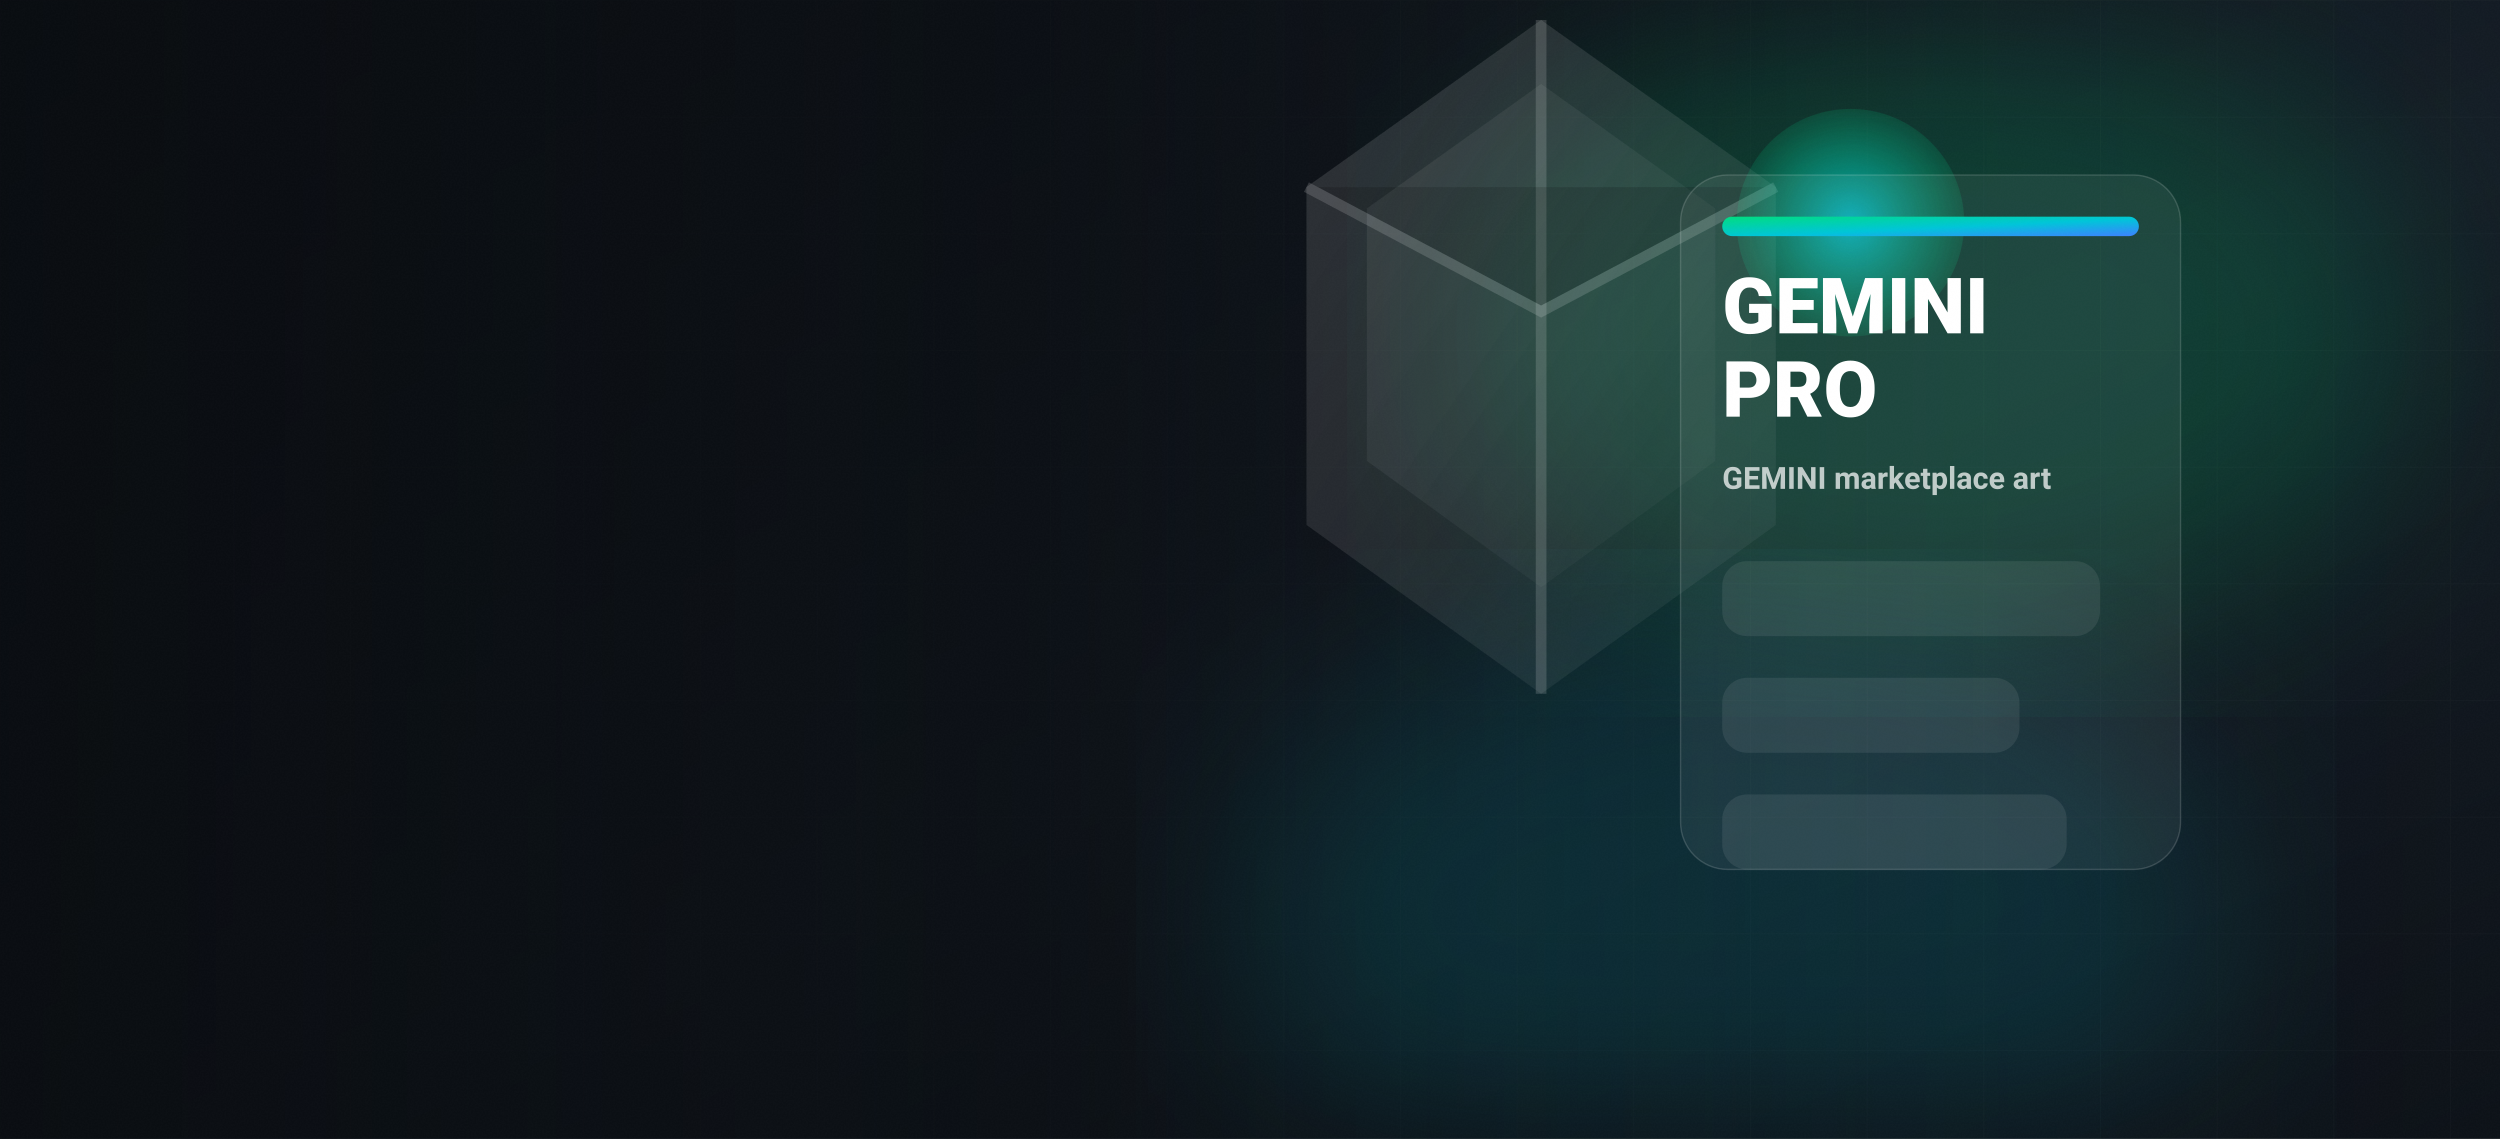
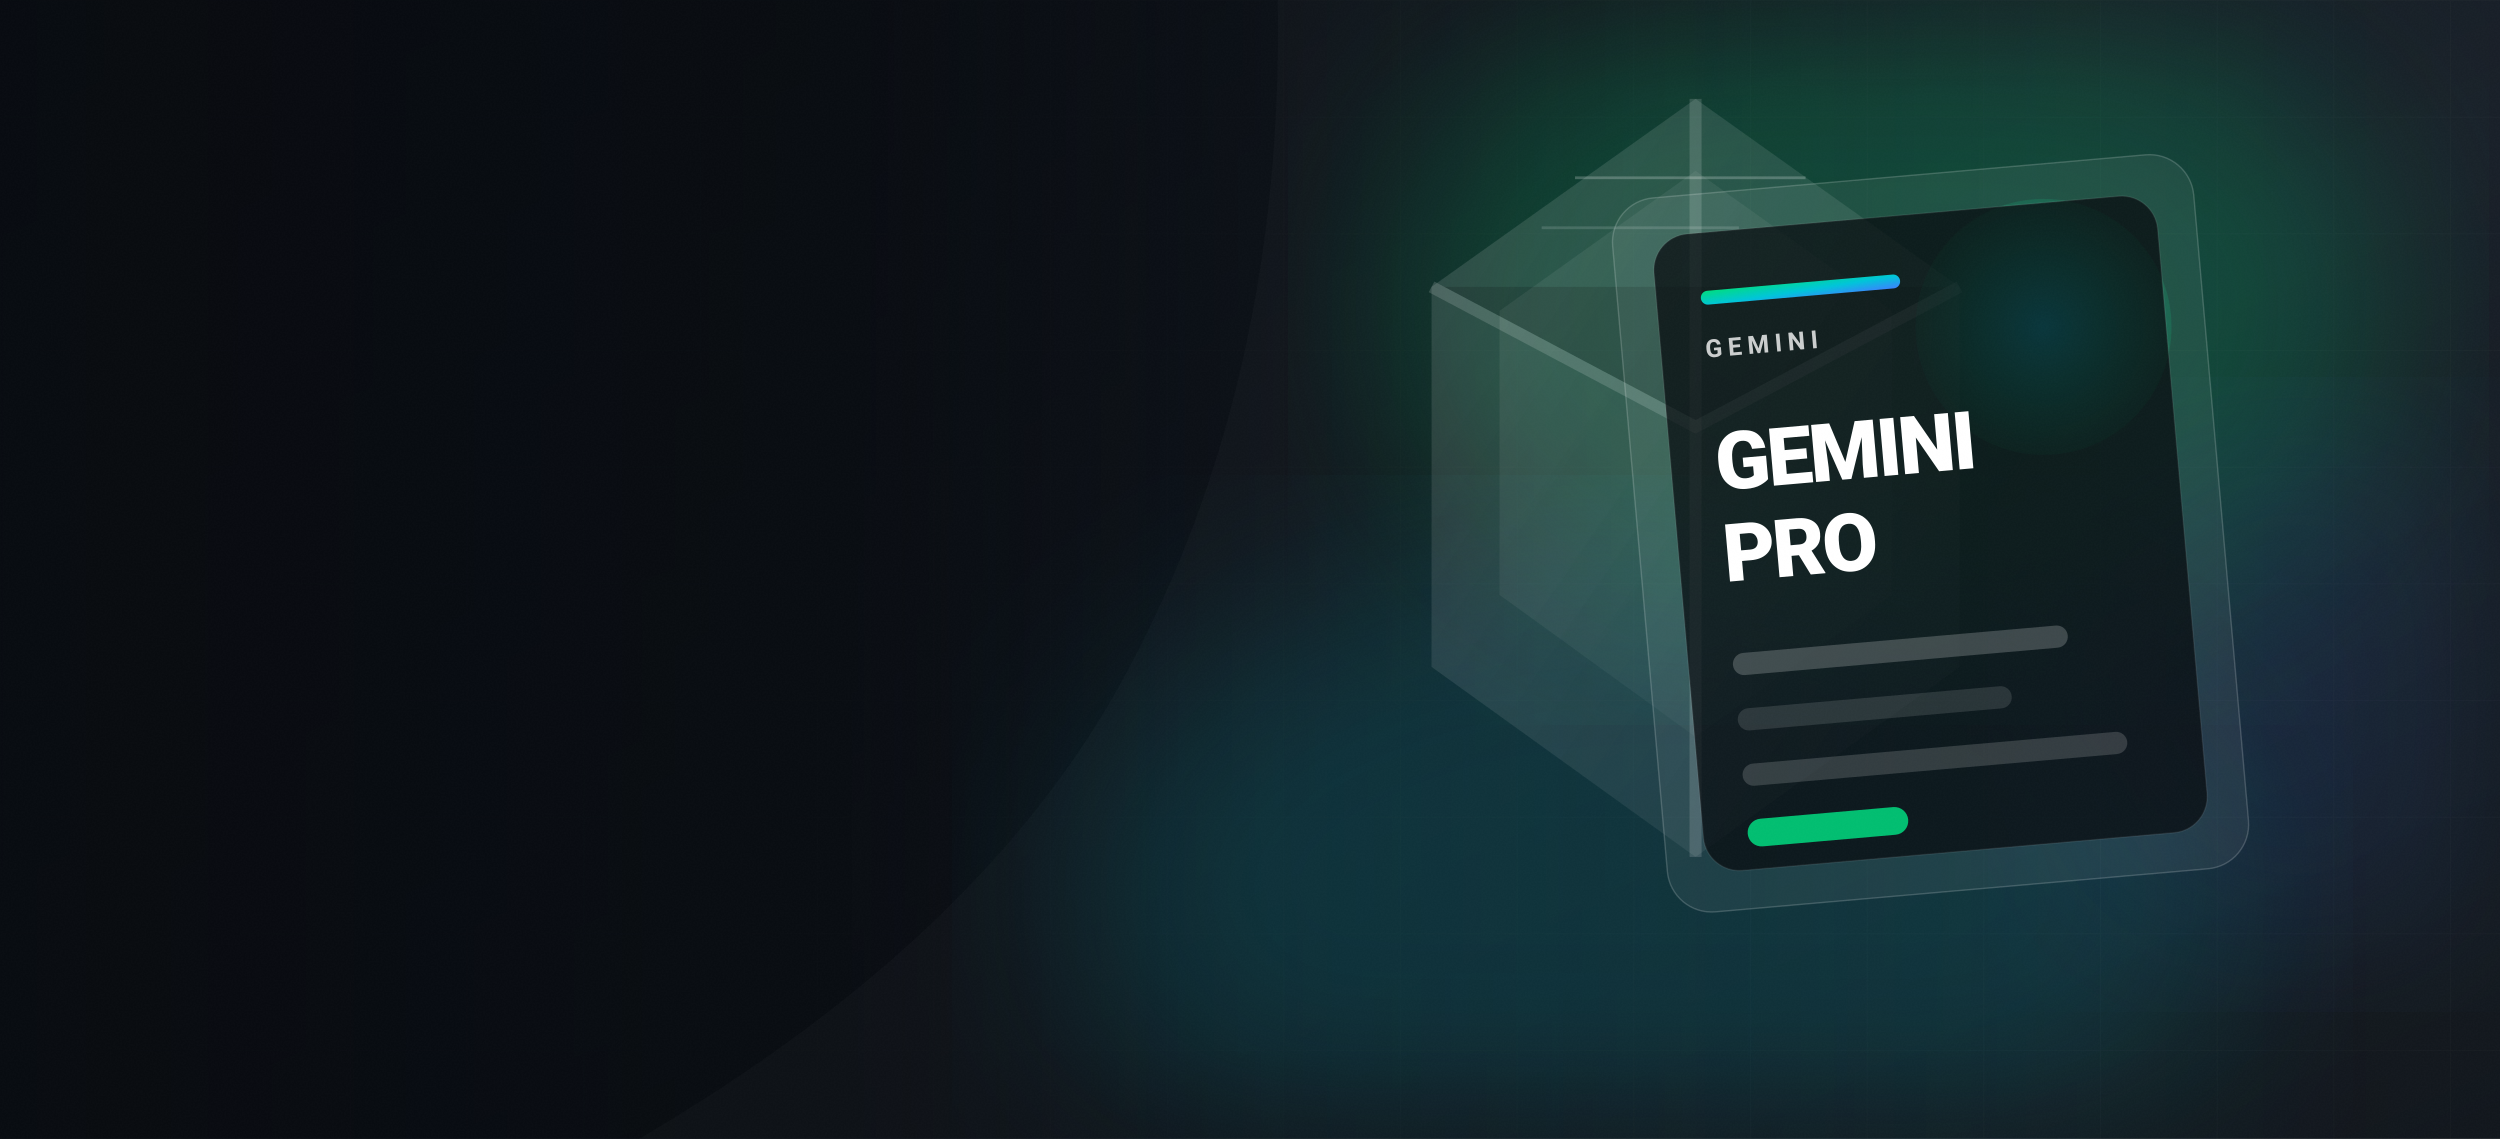
<svg xmlns="http://www.w3.org/2000/svg" viewBox="0 0 1800 820" role="img" aria-label="GEMINI PRO hero art">
  <defs>
    <linearGradient id="bghero5" x1="0" y1="0" x2="1" y2="1">
      <stop offset="0%" stop-color="#0f141b" />
      <stop offset="56%" stop-color="#141c25" />
      <stop offset="100%" stop-color="#0d1218" />
    </linearGradient>
    <linearGradient id="accenthero5" x1="0" y1="0" x2="1" y2="1">
      <stop offset="0%" stop-color="#00dd80" />
      <stop offset="55%" stop-color="#00c5d9" />
      <stop offset="100%" stop-color="#3c82ff" />
    </linearGradient>
    <linearGradient id="glassA" x1="0" y1="0" x2="1" y2="1">
      <stop offset="0%" stop-color="rgba(255,255,255,.14)" />
      <stop offset="100%" stop-color="rgba(255,255,255,.04)" />
    </linearGradient>
    <linearGradient id="glassB" x1="0" y1="0" x2="1" y2="1">
      <stop offset="0%" stop-color="rgba(255,255,255,.1)" />
      <stop offset="100%" stop-color="rgba(255,255,255,.02)" />
    </linearGradient>
    <radialGradient id="orbA" cx="50%" cy="50%" r="60%">
      <stop offset="0%" stop-color="#00c5d9" stop-opacity=".95" />
      <stop offset="100%" stop-color="#00dd80" stop-opacity="0" />
    </radialGradient>
    <linearGradient id="panelLine" x1="0" y1="0" x2="1" y2="0">
      <stop offset="0%" stop-color="#00dd80" />
      <stop offset="50%" stop-color="#00c5d9" />
      <stop offset="100%" stop-color="#3c82ff" />
    </linearGradient>
    <pattern id="gridhero5" width="84" height="84" patternUnits="userSpaceOnUse">
      <path d="M84 0H0V84" fill="none" stroke="rgba(255,255,255,.06)" stroke-width="1" />
    </pattern>
    <filter id="noisehero5" x="-20%" y="-20%" width="140%" height="140%">
      <feTurbulence type="fractalNoise" baseFrequency="0.8" numOctaves="2" stitchTiles="stitch" />
      <feColorMatrix type="saturate" values="0" />
      <feComponentTransfer>
        <feFuncA type="table" tableValues="0 0 .07 .1" />
      </feComponentTransfer>
    </filter>
    <filter id="blurhero5">
      <feGaussianBlur stdDeviation="70" />
    </filter>
  </defs>
  <rect width="1800" height="820" fill="url(#bghero5)" />
  <rect width="1800" height="820" fill="url(#gridhero5)" opacity=".36" />
  <rect width="1800" height="820" fill="url(#fade5)" />
  <defs>
    <linearGradient id="fade5" x1="0" y1="0" x2="1" y2="0">
-       <stop offset="0%" stop-color="rgba(9,12,16,.92)" />
-       <stop offset="42%" stop-color="rgba(9,12,16,.68)" />
-       <stop offset="80%" stop-color="rgba(9,12,16,.12)" />
+       <stop offset="0%" stop-color="rgba(8,11,16,.98)" />
+       <stop offset="34%" stop-color="rgba(8,11,16,.88)" />
+       <stop offset="58%" stop-color="rgba(8,11,16,.48)" />
+       <stop offset="82%" stop-color="rgba(8,11,16,.08)" />
      <stop offset="100%" stop-color="rgba(9,12,16,0)" />
    </linearGradient>
  </defs>
-   <ellipse cx="1390" cy="240" rx="350" ry="230" fill="#00dd80" opacity=".18" filter="url(#blurhero5)" />
-   <ellipse cx="1250" cy="660" rx="360" ry="220" fill="#00c5d9" opacity=".14" filter="url(#blurhero5)" />
-   <g transform="translate(700 -120) scale(.64)">
+   <path d="M620 0h1180v820H460c164-96 280-206 348-330c80-146 115-310 112-490z" fill="rgba(255,255,255,.02)" />
+   <ellipse cx="1360" cy="222" rx="360" ry="250" fill="#00dd80" opacity=".22" filter="url(#blurhero5)" />
+   <ellipse cx="1190" cy="642" rx="420" ry="250" fill="#00c5d9" opacity=".16" filter="url(#blurhero5)" />
+   <ellipse cx="1660" cy="500" rx="190" ry="190" fill="#3c82ff" opacity=".1" filter="url(#blurhero5)" />
+   <g transform="translate(760 -80) scale(.72)">
    <g opacity="0.96">
      <path d="M640 210l264 188v380L640 968L376 778V398z" fill="url(#glassA)" />
      <path d="M640 282l196 140v284L640 848L444 706V422z" fill="url(#glassB)" opacity=".82" />
      <path d="M640 210v758" stroke="#fff" stroke-width="12" opacity=".16" />
      <path d="M376 398l264 140l264-140" stroke="#fff" stroke-width="12" opacity=".16" />
      <circle cx="988" cy="438" r="128" fill="url(#orbA)" opacity=".88" />
    </g>
  </g>
-   <rect x="1210" y="126" width="360" height="500" rx="34" fill="rgba(255,255,255,.06)" stroke="rgba(255,255,255,.16)" />
-   <rect x="1240" y="156" width="300" height="14" rx="7" fill="url(#accenthero5)" />
-   <text x="1240" y="240" fill="#ffffff" font-size="56" font-family="Roboto, Arial, sans-serif" font-weight="900">GEMINI</text>
-   <text x="1240" y="300" fill="#ffffff" font-size="56" font-family="Roboto, Arial, sans-serif" font-weight="900">PRO</text>
-   <text x="1240" y="352" fill="rgba(255,255,255,.72)" font-size="22" font-family="Roboto, Arial, sans-serif" font-weight="600">GEMINI marketplace art</text>
-   <g transform="translate(1240 404)">
-     <rect width="272" height="54" rx="18" fill="rgba(255,255,255,.08)" />
-     <rect y="84" width="214" height="54" rx="18" fill="rgba(255,255,255,.08)" />
-     <rect y="168" width="248" height="54" rx="18" fill="rgba(255,255,255,.08)" />
+   <g transform="translate(1180 126) rotate(-5 210 258)">
+     <rect width="420" height="516" rx="32" fill="rgba(255,255,255,.06)" stroke="rgba(255,255,255,.18)" />
+     <rect x="28" y="28" width="364" height="460" rx="26" fill="rgba(8,11,16,.74)" stroke="rgba(255,255,255,.08)" />
+     <rect x="60" y="70" width="144" height="10" rx="5" fill="url(#accenthero5)" />
+     <text x="60" y="118" fill="rgba(255,255,255,.78)" font-size="18" font-family="Roboto, Arial, sans-serif" font-weight="700" letter-spacing="4">GEMINI</text>
+     <text x="60" y="214" fill="#ffffff" font-size="58" font-family="Roboto, Arial, sans-serif" font-weight="900" letter-spacing="-2">GEMINI</text>
+     <text x="60" y="280" fill="#ffffff" font-size="58" font-family="Roboto, Arial, sans-serif" font-weight="900" letter-spacing="-2">PRO</text>
+     <rect x="60" y="332" width="242" height="16" rx="8" fill="rgba(255,255,255,.2)" />
+     <rect x="60" y="372" width="198" height="16" rx="8" fill="rgba(255,255,255,.12)" />
+     <rect x="60" y="412" width="278" height="16" rx="8" fill="rgba(255,255,255,.16)" />
+     <rect x="60" y="452" width="116" height="20" rx="10" fill="#00dd80" opacity=".84" />
  </g>
+   <path d="M1134 128l166 0" stroke="rgba(255,255,255,.22)" stroke-width="2" />
+   <path d="M1110 164l142 0" stroke="rgba(255,255,255,.14)" stroke-width="2" />
  <rect width="1800" height="820" filter="url(#noisehero5)" opacity=".14" />
</svg>
